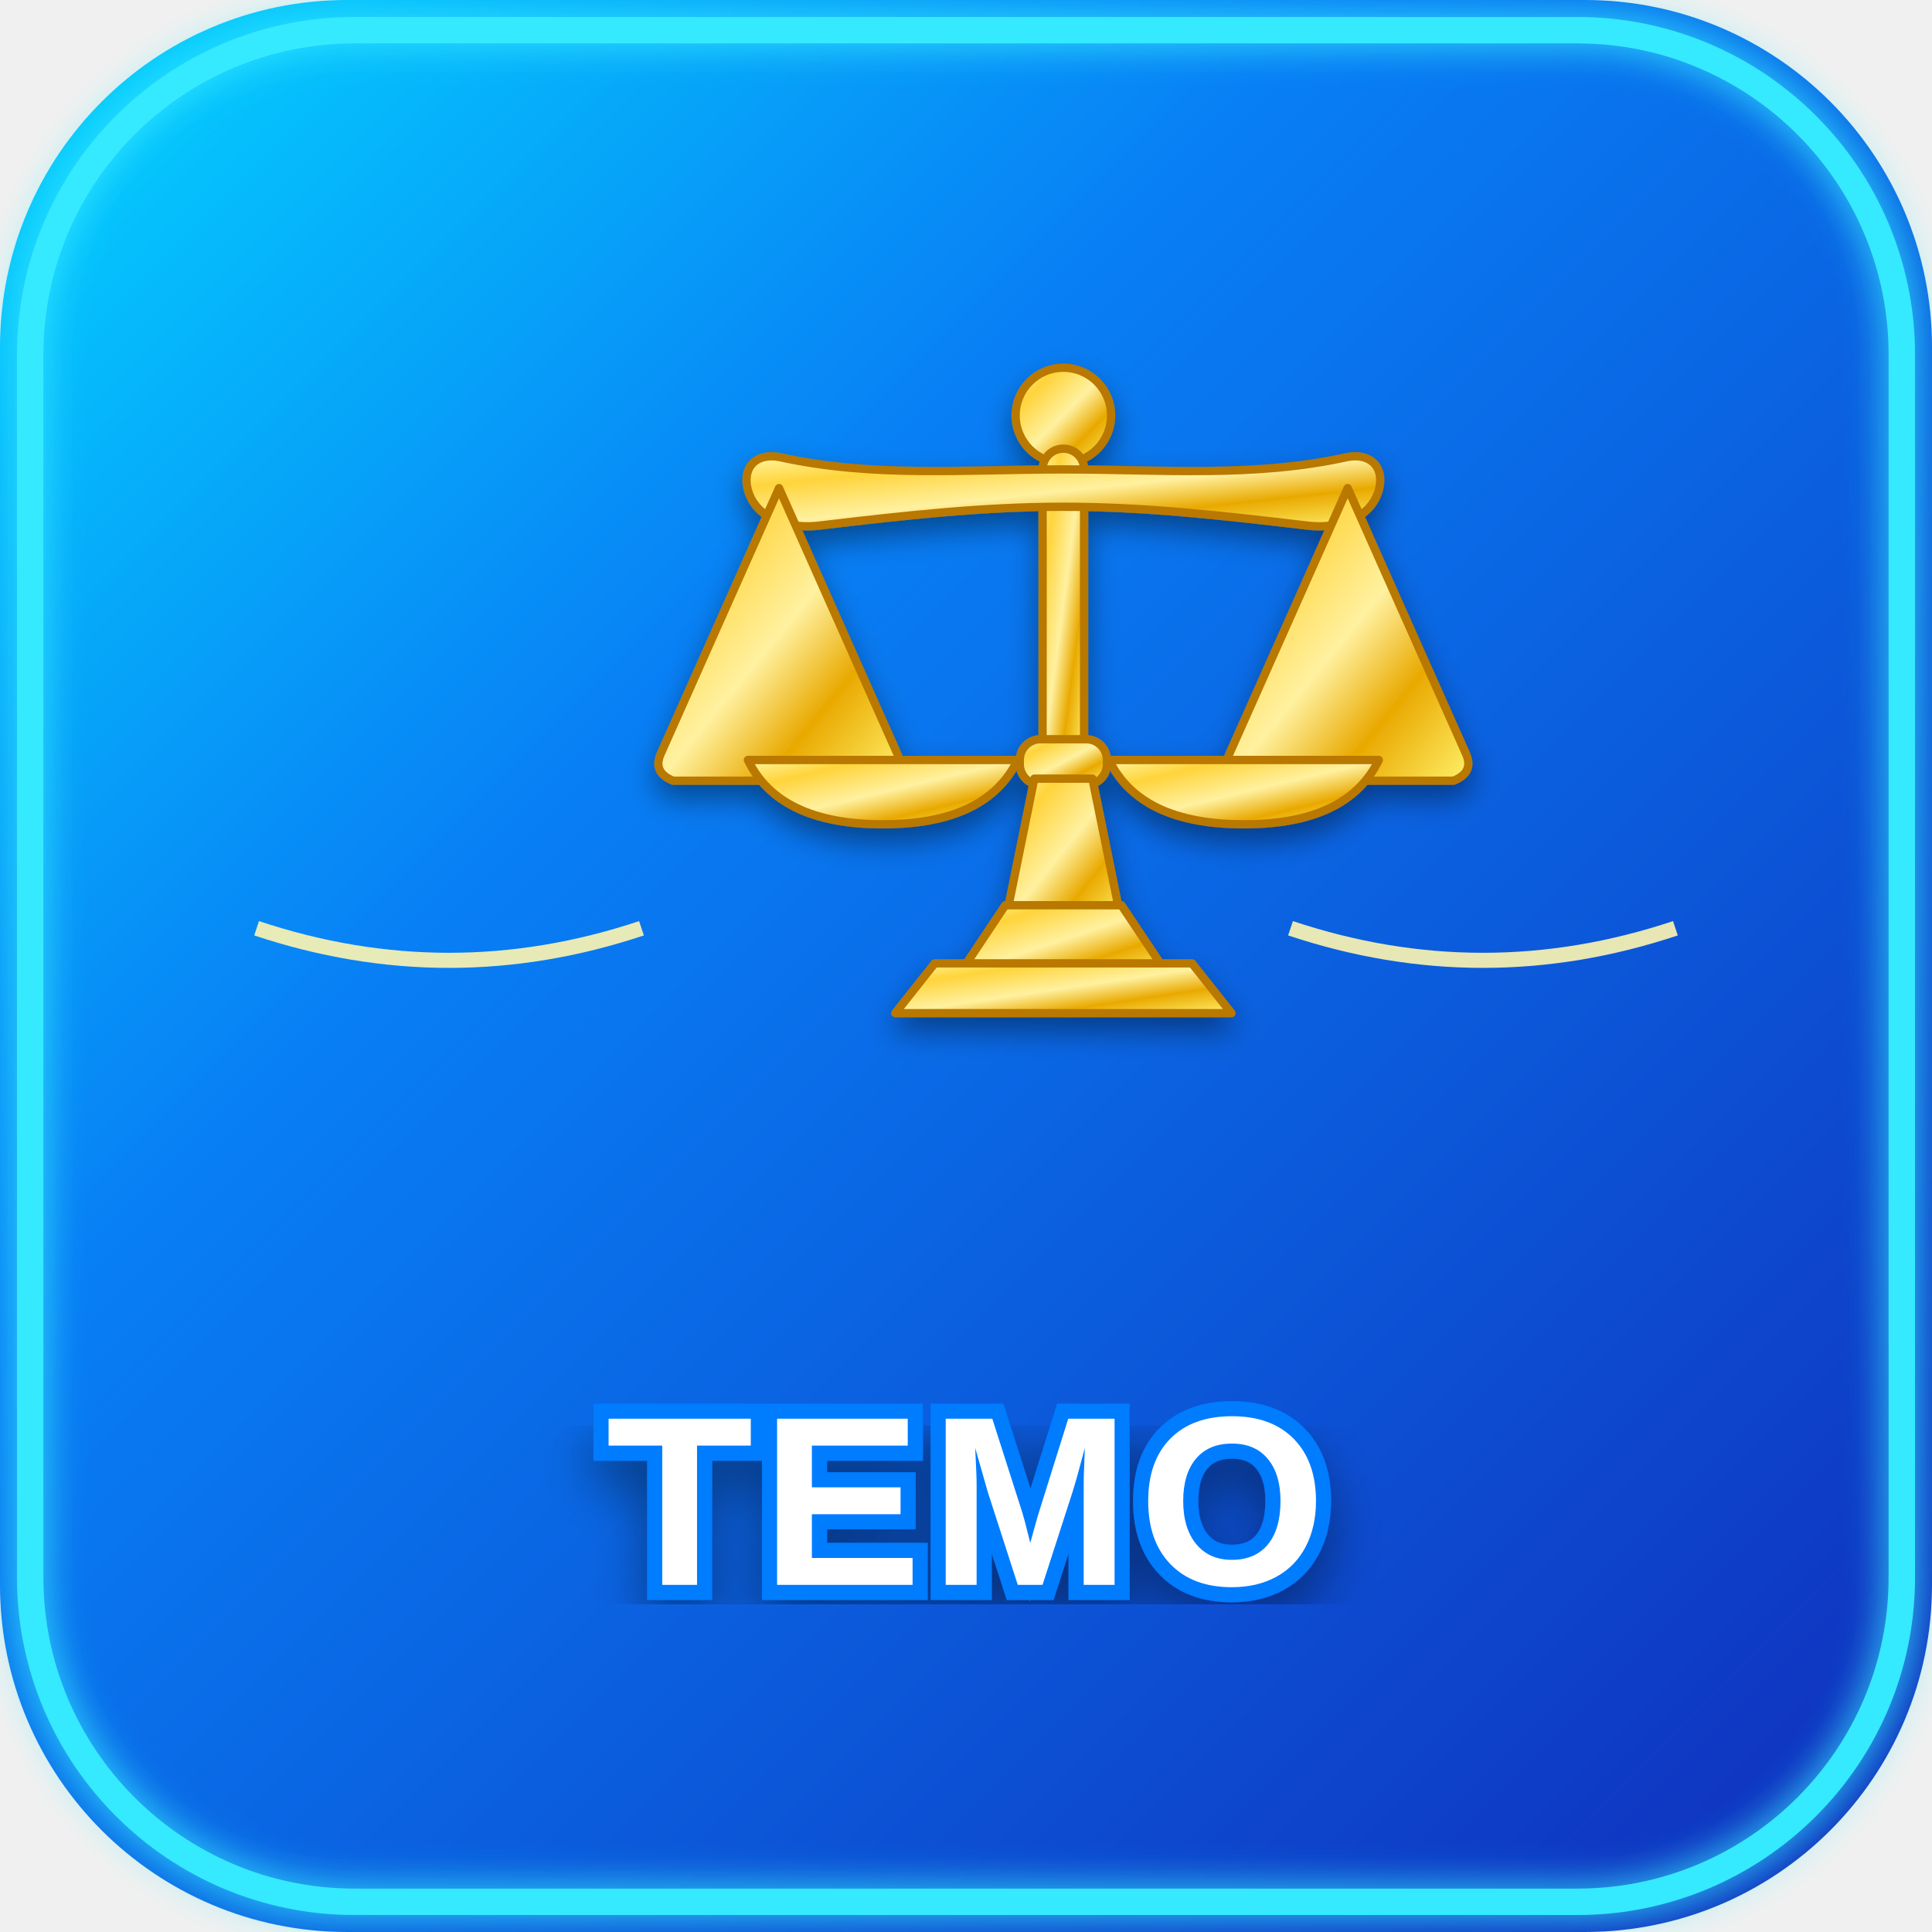
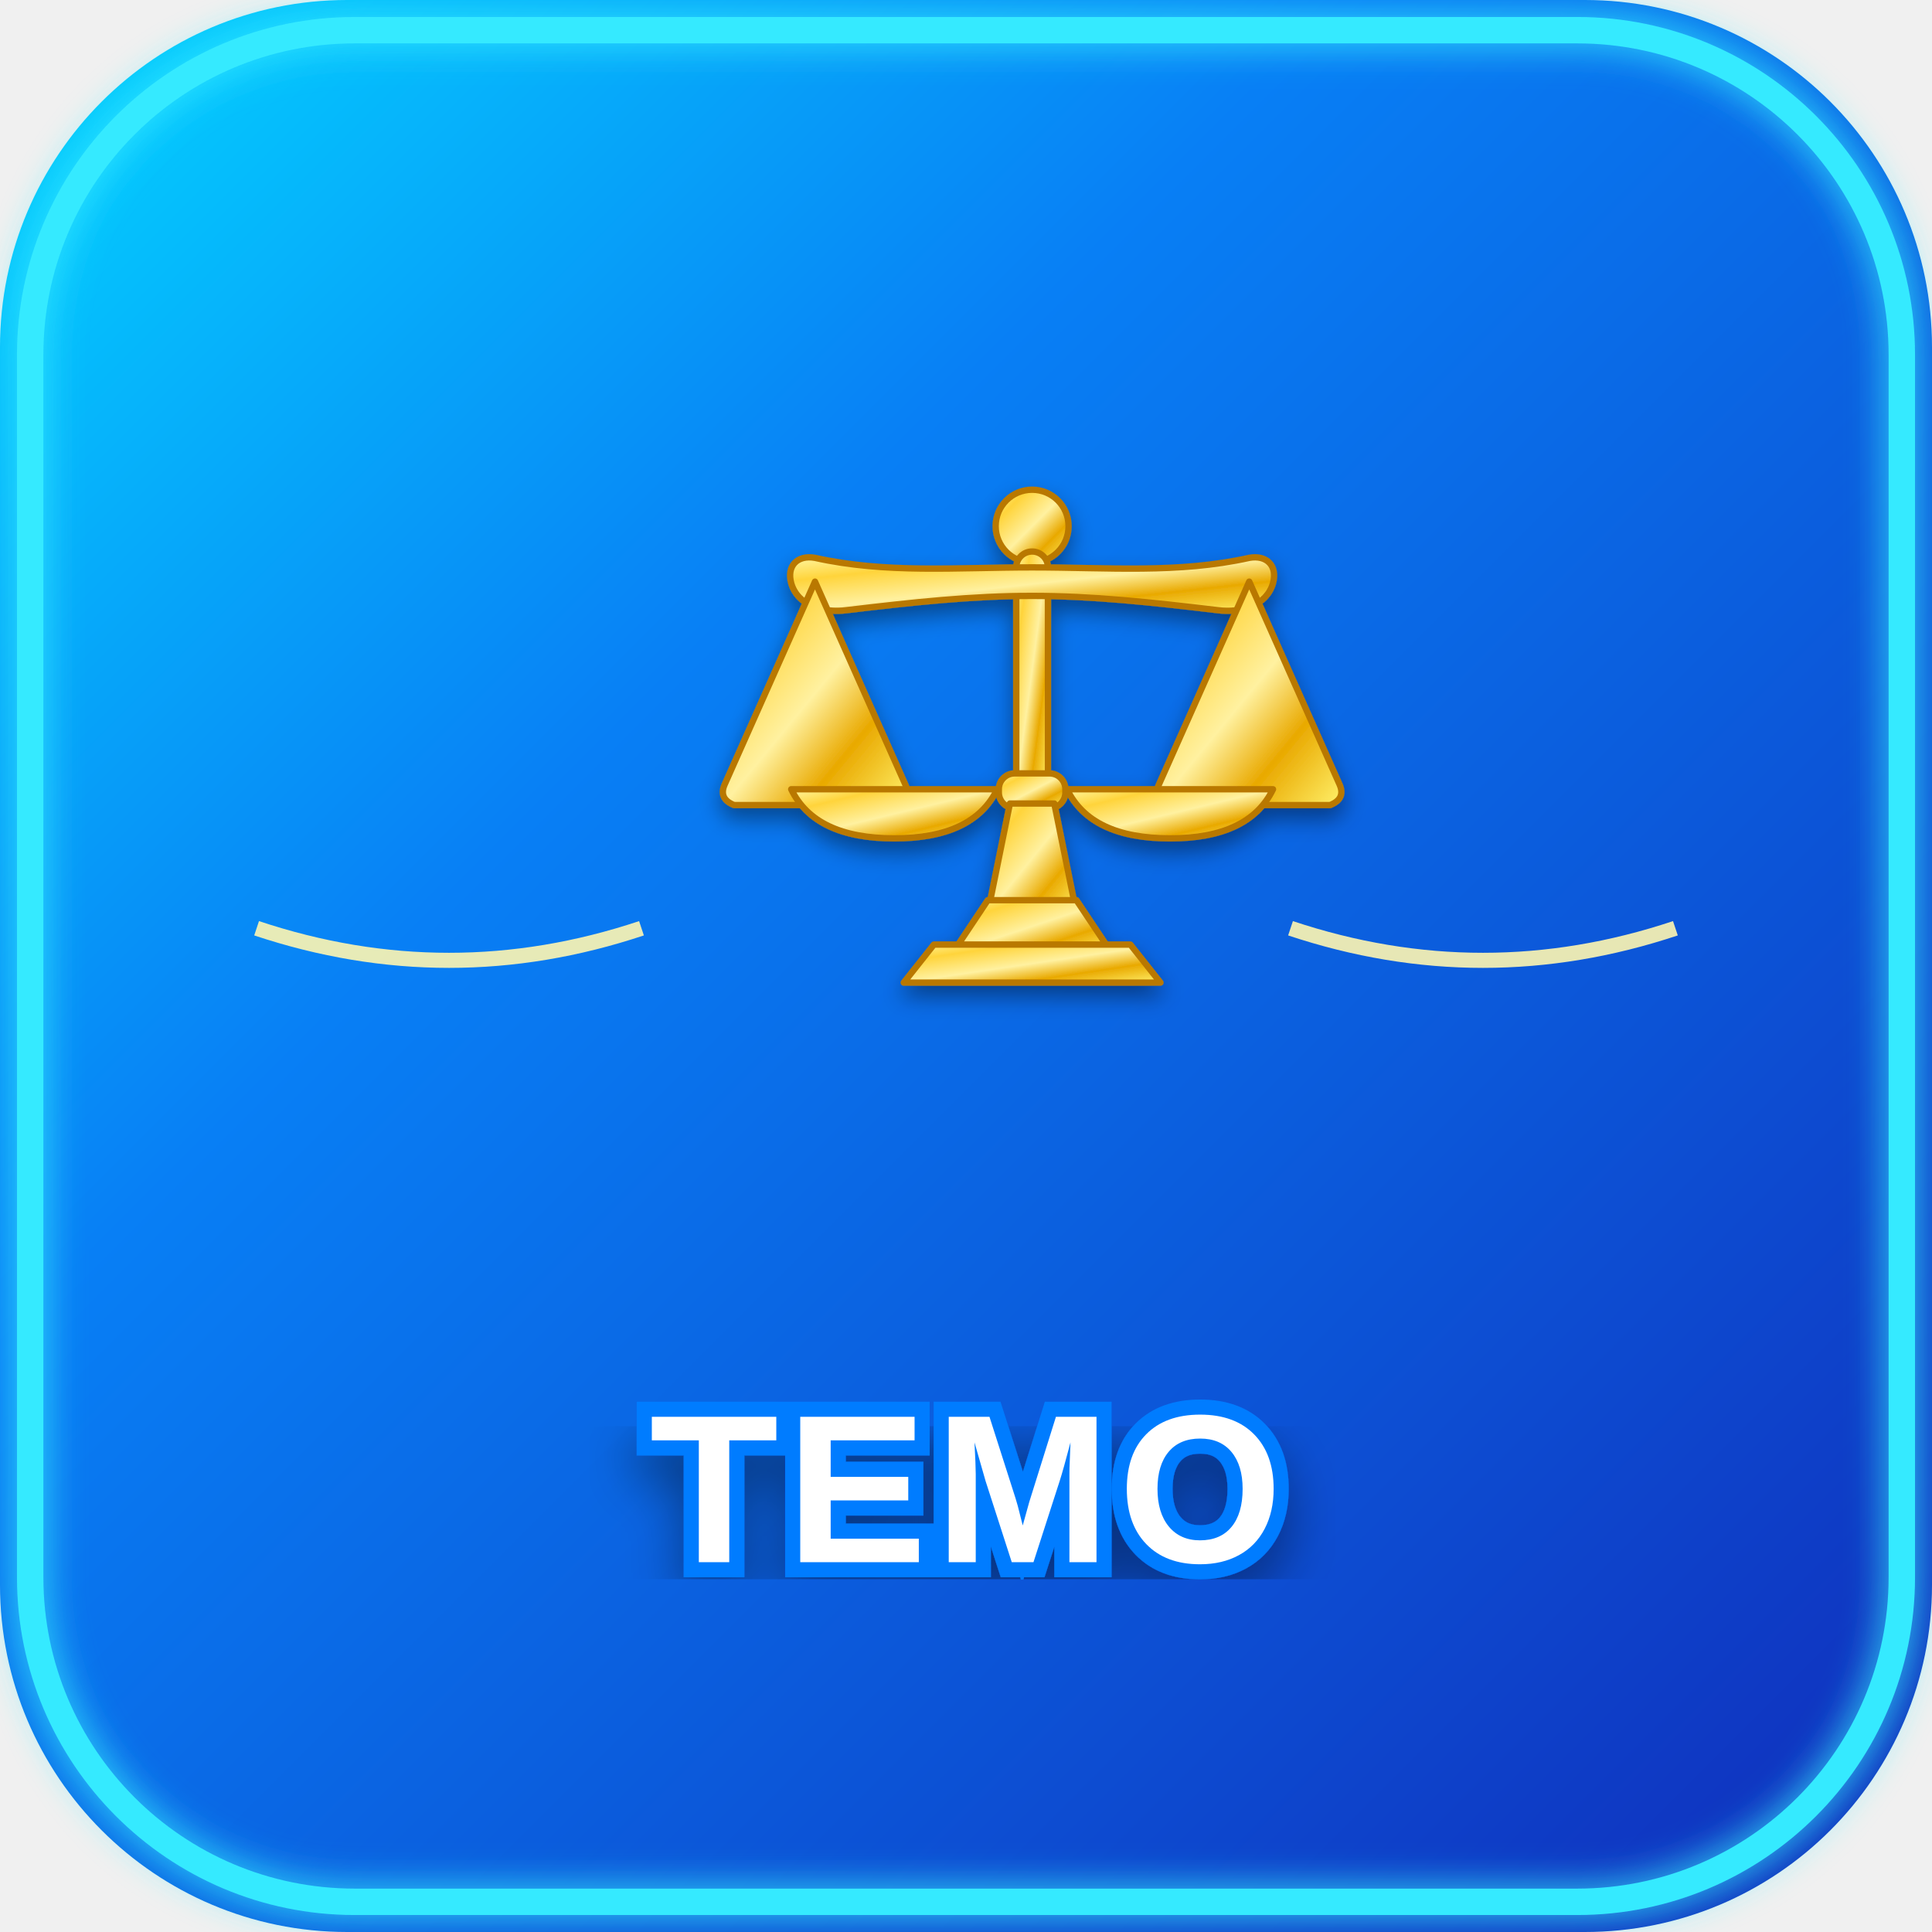
<svg xmlns="http://www.w3.org/2000/svg" viewBox="0 0 512 512">
  <defs>
    <linearGradient id="bg" x1="0" y1="0" x2="1" y2="1">
      <stop stop-color="#04d8ff" />
      <stop offset=".35" stop-color="#087ff5" />
      <stop offset="1" stop-color="#102bba" />
    </linearGradient>
    <linearGradient id="gold" x1="0" y1="0" x2="1" y2="1">
      <stop stop-color="#fff6a0" />
      <stop offset=".22" stop-color="#ffd43b" />
      <stop offset=".5" stop-color="#fff1a0" />
      <stop offset=".72" stop-color="#e9a900" />
      <stop offset="1" stop-color="#fff06a" />
    </linearGradient>
    <filter id="glow">
      <feGaussianBlur stdDeviation="5" result="b" />
      <feMerge>
        <feMergeNode in="b" />
        <feMergeNode in="SourceGraphic" />
      </feMerge>
    </filter>
    <filter id="shadow">
      <feDropShadow dx="0" dy="7" stdDeviation="7" flood-opacity=".4" />
    </filter>
  </defs>
  <rect width="512" height="512" rx="92" fill="url(#bg)" />
  <rect x="8" y="8" width="496" height="496" rx="86" fill="none" stroke="#35eaff" stroke-width="7" filter="url(#glow)" />
-   <g transform="translate(141 65) scale(.55)" fill="url(#gold)" stroke="#b97800" stroke-width="4" stroke-linejoin="round" filter="url(#shadow)">
+   <g transform="translate(166 105) scale(.42)" fill="url(#gold)" stroke="#b97800" stroke-width="4" stroke-linejoin="round" filter="url(#shadow)">
    <circle cx="256" cy="82" r="23" />
    <rect x="246" y="98" width="20" height="150" rx="10" />
    <path d="M256 108 C208 108 164 112 119 102 C108 100 101 107 104 118 C108 132 124 137 139 135 C181 130 218 126 256 126 C294 126 331 130 373 135 C388 137 404 132 408 118 C411 107 404 100 393 102 C348 112 304 108 256 108Z" />
    <path d="M119 117 L62 245 Q58 254 68 258 H170 Q180 254 176 245 Z" />
    <path d="M393 117 L336 245 Q332 254 342 258 H444 Q454 254 450 245 Z" />
    <path d="M104 248 Q119 279 169 279 Q219 279 234 248 Z" />
    <path d="M278 248 Q293 279 343 279 Q393 279 408 248 Z" />
    <rect x="235" y="238" width="42" height="22" rx="10" />
    <path d="M242 257 H270 L284 326 H228 Z" />
    <path d="M228 318 H284 L306 351 H206 Z" />
    <path d="M194 346 H318 L337 370 H175 Z" />
  </g>
  <g fill="none" stroke="#fff6b0" stroke-width="4" opacity=".9">
    <path d="M68 246 Q119 263 170 246" />
    <path d="M342 246 Q393 263 444 246" />
  </g>
-   <text x="256" y="420" text-anchor="middle" font-family="Arial,sans-serif" font-size="64" font-weight="900" letter-spacing="2" fill="#fff" stroke="#007cff" stroke-width="8" paint-order="stroke" filter="url(#shadow)">TEMO</text>
+   <text x="256" y="414" text-anchor="middle" font-family="Arial,sans-serif" font-size="56" font-weight="900" letter-spacing="2" fill="#fff" stroke="#007cff" stroke-width="8" paint-order="stroke" filter="url(#shadow)">TEMO</text>
</svg>
